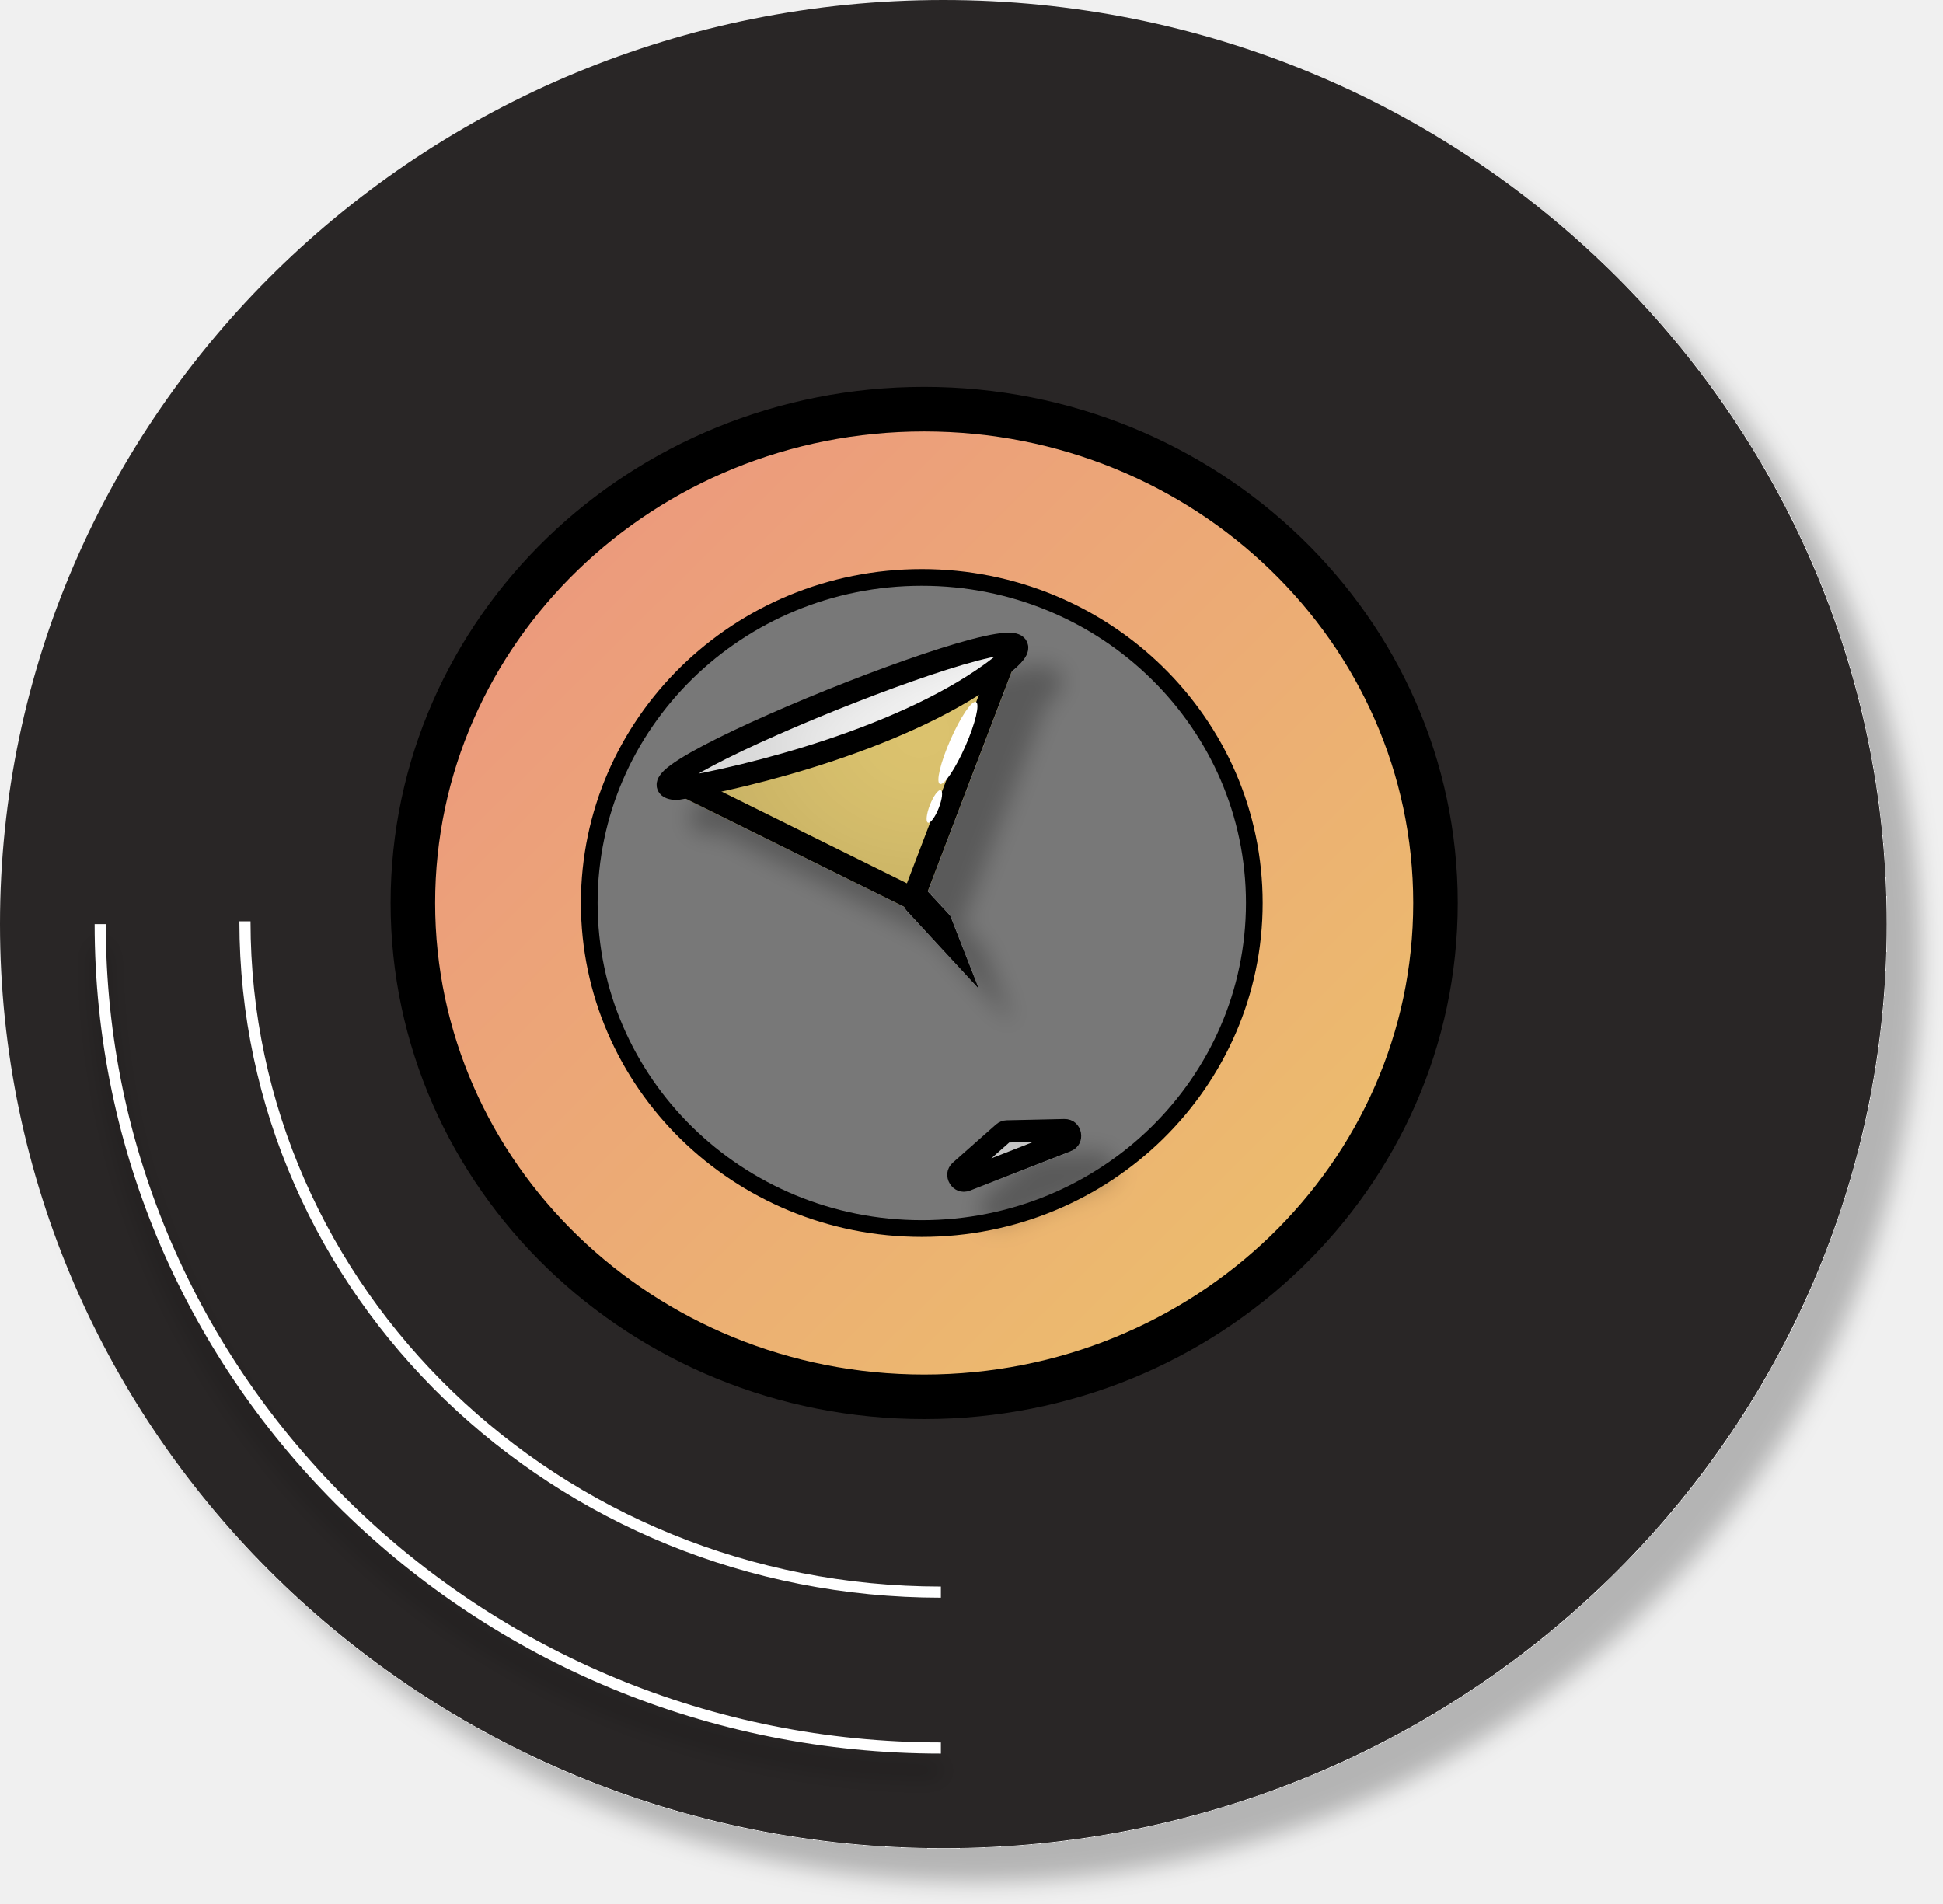
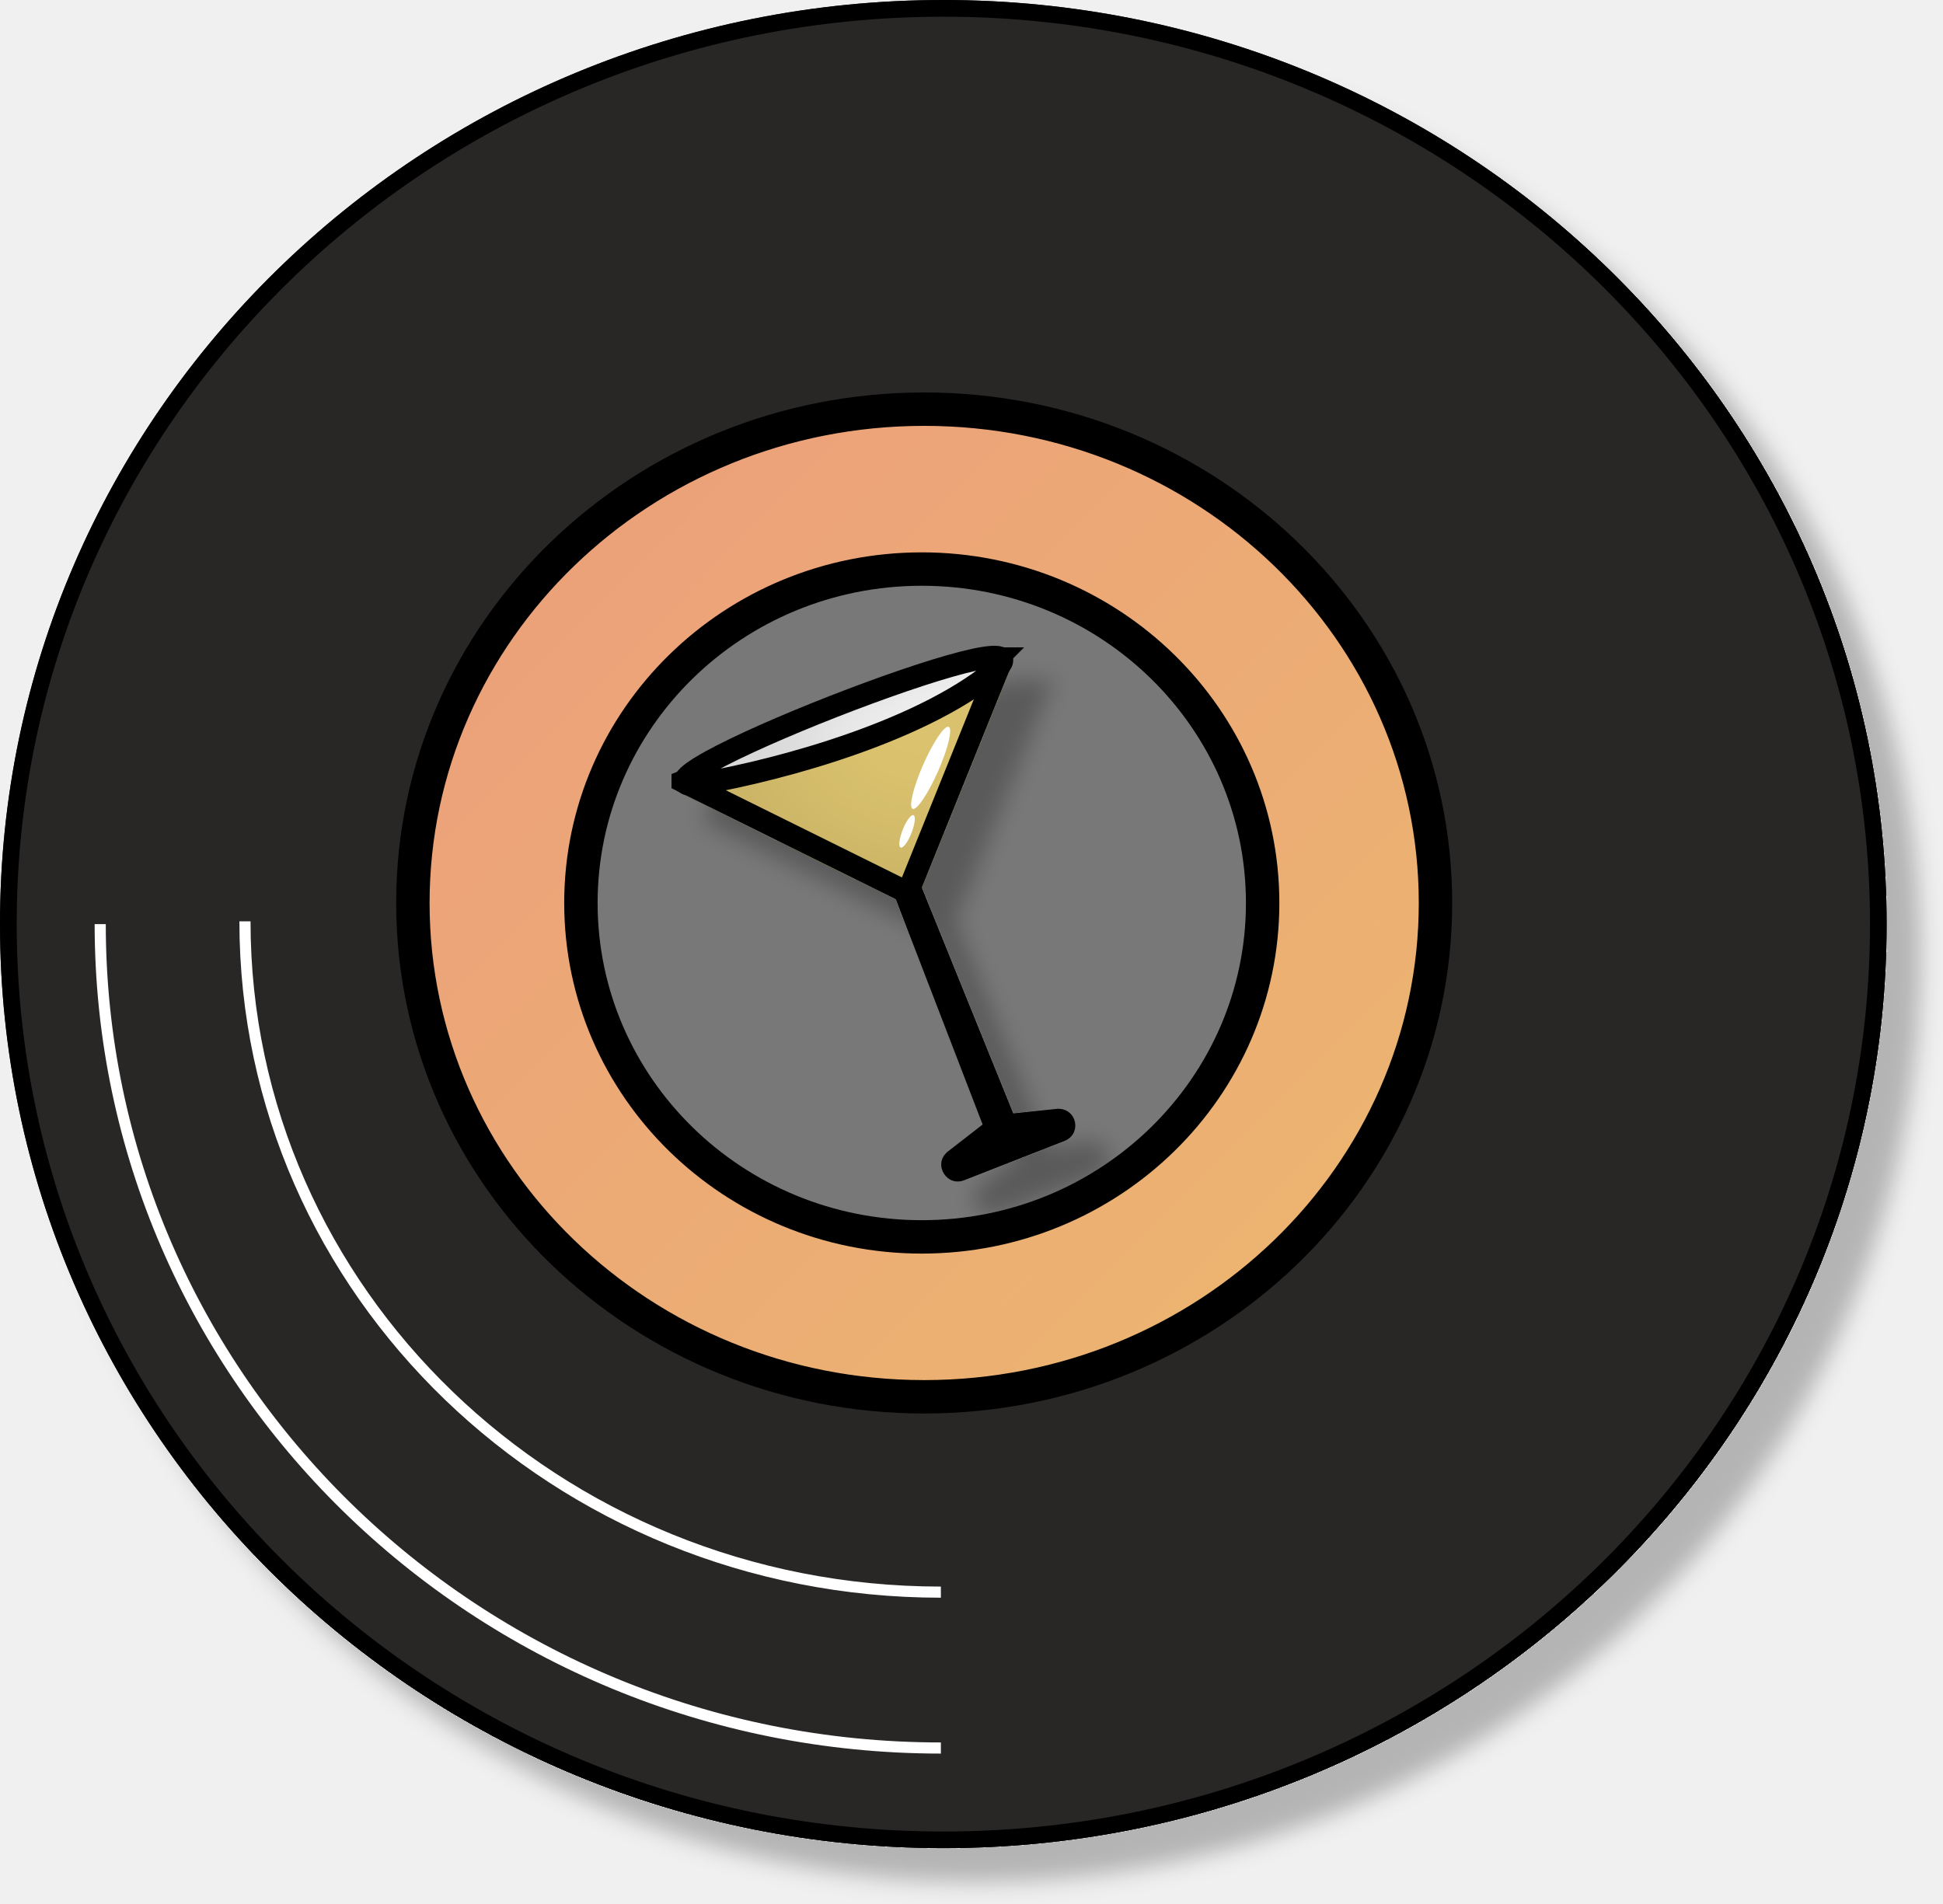
<svg xmlns="http://www.w3.org/2000/svg" width="349" height="342" viewBox="0 0 349 342" fill="none">
  <g filter="url(#filter0_d_217_151)">
-     <ellipse cx="169.444" cy="166" rx="169.444" ry="166" fill="#292626" />
+     <mask id="path-1-inside-1_217_151" fill="white">
+       <path d="M338.888 166C338.888 257.679 263.025 332 169.444 332C75.863 332 -6.10352e-05 257.679 -6.10352e-05 166C-6.10352e-05 74.321 75.863 0 169.444 0C263.025 0 338.888 74.321 338.888 166Z" />
+       <path d="M257.839 162.204C257.839 211.194 216.721 250.909 166 250.909C115.279 250.909 74.161 211.194 74.161 162.204C74.161 113.213 115.279 73.499 166 73.499C216.721 73.499 257.839 113.213 257.839 162.204Z" />
+       <path d="M226.795 162.203C226.795 195.33 199.383 222.185 165.569 222.185C131.755 222.185 104.343 195.33 104.343 162.203C104.343 129.077 131.755 102.222 165.569 102.222C199.383 102.222 226.795 129.077 226.795 162.203Z" />
+     </mask>
+     <path d="M338.888 166C338.888 257.679 263.025 332 169.444 332C75.863 332 -6.10352e-05 257.679 -6.10352e-05 166C-6.10352e-05 74.321 75.863 0 169.444 0C263.025 0 338.888 74.321 338.888 166Z" fill="#292626" />
+     <path d="M257.839 162.204C257.839 211.194 216.721 250.909 166 250.909C115.279 250.909 74.161 211.194 74.161 162.204C74.161 113.213 115.279 73.499 166 73.499C216.721 73.499 257.839 113.213 257.839 162.204Z" fill="url(#paint0_linear_217_151)" />
+     <path d="M226.795 162.203C226.795 195.33 199.383 222.185 165.569 222.185C131.755 222.185 104.343 195.33 104.343 162.203C104.343 129.077 131.755 102.222 165.569 102.222C199.383 102.222 226.795 129.077 226.795 162.203Z" fill="#787878" />
+     <path d="M335.888 166C335.888 255.965 261.427 329 169.444 329V335C264.624 335 341.888 259.394 341.888 166H335.888ZM169.444 329C77.461 329 3 255.965 3 166H-3C-3 259.394 74.264 335 169.444 335V329ZM3 166C3 76.035 77.461 3 169.444 3V-3C74.264 -3 -3 72.606 -3 166H3ZM169.444 3C261.427 3 335.888 76.035 335.888 166H341.888C341.888 72.606 264.624 -3 169.444 -3V3ZM254.839 162.204C254.839 209.44 215.163 247.909 166 247.909V253.909C218.279 253.909 260.839 212.948 260.839 162.204H254.839ZM166 247.909C116.836 247.909 77.161 209.44 77.161 162.204H71.161C71.161 212.948 113.721 253.909 166 253.909V247.909ZM77.161 162.204C77.161 114.967 116.836 76.499 166 76.499V70.499C113.721 70.499 71.161 111.459 71.161 162.204H77.161ZM166 76.499C215.163 76.499 254.839 114.967 254.839 162.204H260.839C260.839 111.459 218.279 70.499 166 70.499V76.499ZM223.795 162.203C223.795 193.616 197.785 219.185 165.569 219.185V225.185C200.981 225.185 229.795 197.045 229.795 162.203H223.795ZM165.569 219.185C133.353 219.185 107.343 193.616 107.343 162.203H101.343C101.343 197.045 130.156 225.185 165.569 225.185V219.185ZM107.343 162.203C107.343 130.791 133.353 105.222 165.569 105.222V99.222C130.156 99.222 101.343 127.362 101.343 162.203H107.343ZM165.569 105.222C197.785 105.222 223.795 130.791 223.795 162.203H229.795C229.795 127.362 200.981 99.222 165.569 99.222V105.222Z" fill="black" mask="url(#path-1-inside-1_217_151)" />
+     <path d="M225.295 162.203C225.295 194.473 198.584 220.685 165.569 220.685C132.554 220.685 105.843 194.473 105.843 162.203C105.843 129.934 132.554 103.722 165.569 103.722C198.584 103.722 225.295 129.934 225.295 162.203Z" fill="#787878" stroke="black" stroke-width="3" />
+     <path d="M169 314C85.605 314 18 247.738 18 166M169 286C99.964 286 44 232.05 44 165.5" stroke="white" stroke-width="2" />
    <g filter="url(#filter1_d_217_151)">
-       <path d="M169 314C85.605 314 18 247.738 18 166" stroke="white" stroke-width="2" />
-     </g>
-     <ellipse cx="166" cy="162.204" rx="91.839" ry="88.705" fill="url(#paint0_linear_217_151)" stroke="black" stroke-width="8" />
-     <path d="M169 286C99.964 286 44 232.05 44 165.5" stroke="white" stroke-width="2" />
-     <path d="M225.295 162.203C225.295 194.473 198.584 220.685 165.569 220.685C132.554 220.685 105.843 194.473 105.843 162.203C105.843 129.934 132.554 103.722 165.569 103.722C198.584 103.722 225.295 129.934 225.295 162.203Z" fill="#787878" stroke="black" stroke-width="3" />
-     <g filter="url(#filter2_d_217_151)">
+       <g filter="url(#filter2_i_217_151)">
+         <path d="M164.921 161.079C164.5 162.18 163.222 162.68 162.165 162.157L121.795 142.172C120.239 141.402 120.336 139.15 121.953 138.517L178.403 116.424C180.02 115.791 182.12 118.378 181.5 120L164.921 161.079Z" fill="#FFE176" fill-opacity="0.84" />
+       </g>
+       <path d="M163.066 160.33L163.059 160.347L163.053 160.365L122.682 140.38L178.936 118.363C179.018 118.414 179.136 118.507 179.261 118.655C179.427 118.853 179.537 119.065 179.586 119.23C179.601 119.282 179.607 119.318 179.61 119.34L163.066 160.33ZM179.132 118.286C179.131 118.286 179.131 118.286 179.131 118.287L179.132 118.286ZM179.611 119.367C179.611 119.367 179.611 119.366 179.611 119.364L179.611 119.367Z" stroke="black" stroke-width="4" />
+       <path d="M163.646 161.694L163.767 161.646L179.683 200.939L180.389 202.681L182.259 202.487L190.147 201.666C190.358 201.682 190.448 201.749 190.485 201.782C190.549 201.838 190.614 201.936 190.641 202.073C190.667 202.211 190.643 202.326 190.607 202.396C190.584 202.441 190.524 202.54 190.3 202.627L172.258 209.689C172.05 209.77 171.954 209.739 171.911 209.723C171.837 209.695 171.732 209.621 171.649 209.484C171.565 209.348 171.548 209.22 171.556 209.142C171.561 209.101 171.574 209.014 171.703 208.888L178.033 203.975L179.501 202.835L178.833 201.101L163.646 161.694Z" stroke="black" stroke-width="5" />
+       <ellipse rx="1.459" ry="8.051" transform="matrix(0.923599 0.383359 -0.402239 0.915535 167.166 137.93)" fill="white" />
+       <ellipse rx="0.839" ry="3.128" transform="matrix(0.937878 0.346965 -0.366061 0.930591 162.932 149.338)" fill="white" />
      <g filter="url(#filter3_i_217_151)">
-         <path d="M165.85 162.155C165.429 163.256 164.151 163.756 163.094 163.233L122.724 143.248C121.167 142.478 121.265 140.226 122.882 139.593L179.332 117.5C180.949 116.867 182.549 118.454 181.929 120.076L165.85 162.155Z" fill="#FFE176" fill-opacity="0.84" />
+         <path d="M124.439 141C135.838 139.227 162.371 132.85 177.305 121.53C195.974 107.381 111.051 140.286 124.439 141Z" fill="white" />
      </g>
-       <path d="M163.981 161.441L123.611 141.456L180.06 119.362L163.981 161.441Z" stroke="black" stroke-width="4" />
-       <path d="M180.229 203.485C180.407 203.328 180.633 203.24 180.87 203.234L191.183 203.005C191.529 202.997 191.73 203.103 191.86 203.216C192.009 203.346 192.134 203.552 192.186 203.809C192.237 204.065 192.201 204.304 192.113 204.481C192.037 204.635 191.892 204.81 191.57 204.936L173.527 211.998C173.205 212.124 172.98 212.094 172.819 212.033C172.634 211.962 172.446 211.811 172.309 211.588C172.173 211.365 172.125 211.128 172.146 210.931C172.165 210.76 172.241 210.547 172.5 210.317L180.229 203.485Z" fill="#C4C4C4" stroke="black" stroke-width="4" />
-       <mask id="path-9-inside-1_217_151" fill="white">
-         <rect x="161.497" y="162.119" width="5.122" height="45.159" rx="2" transform="rotate(-21.3749 161.497 162.119)" />
-       </mask>
-       <rect x="161.497" y="162.119" width="5.122" height="45.159" rx="2" transform="rotate(-21.3749 161.497 162.119)" fill="#C4C4C4" stroke="black" stroke-width="5.122" mask="url(#path-9-inside-1_217_151)" />
-       <g filter="url(#filter4_i_217_151)">
-         <path d="M121.525 141.718C134.077 139.709 163.293 132.482 179.738 119.653C200.294 103.618 106.783 140.91 121.525 141.718Z" fill="white" />
-       </g>
-       <path d="M121.525 141.718C134.077 139.709 163.293 132.482 179.738 119.653C200.294 103.618 106.783 140.91 121.525 141.718Z" stroke="black" stroke-width="4" stroke-linecap="round" />
-       <ellipse rx="1.459" ry="8.051" transform="matrix(0.923599 0.383359 -0.402239 0.915535 172.06 133.46)" fill="white" />
-       <ellipse rx="0.839" ry="3.128" transform="matrix(0.937878 0.346965 -0.366061 0.930591 167.826 144.868)" fill="white" />
+       <path d="M124.439 141C135.838 139.227 162.371 132.85 177.305 121.53C195.974 107.381 111.051 140.286 124.439 141Z" stroke="black" stroke-width="4" stroke-linecap="round" />
    </g>
  </g>
  <defs>
    <filter id="filter0_d_217_151" x="-6.10352e-05" y="0" width="348.888" height="342" filterUnits="userSpaceOnUse" color-interpolation-filters="sRGB">
      <feFlood flood-opacity="0" result="BackgroundImageFix" />
      <feColorMatrix in="SourceAlpha" type="matrix" values="0 0 0 0 0 0 0 0 0 0 0 0 0 0 0 0 0 0 127 0" result="hardAlpha" />
      <feOffset dx="6" dy="6" />
      <feGaussianBlur stdDeviation="2" />
      <feComposite in2="hardAlpha" operator="out" />
      <feColorMatrix type="matrix" values="0 0 0 0 0 0 0 0 0 0 0 0 0 0 0 0 0 0 0.25 0" />
      <feBlend mode="normal" in2="BackgroundImageFix" result="effect1_dropShadow_217_151" />
      <feBlend mode="normal" in="SourceGraphic" in2="effect1_dropShadow_217_151" result="shape" />
    </filter>
-     <filter id="filter1_d_217_151" x="13" y="166" width="160" height="157" filterUnits="userSpaceOnUse" color-interpolation-filters="sRGB">
-       <feFlood flood-opacity="0" result="BackgroundImageFix" />
-       <feColorMatrix in="SourceAlpha" type="matrix" values="0 0 0 0 0 0 0 0 0 0 0 0 0 0 0 0 0 0 127 0" result="hardAlpha" />
-       <feOffset dy="4" />
-       <feGaussianBlur stdDeviation="2" />
-       <feComposite in2="hardAlpha" operator="out" />
-       <feColorMatrix type="matrix" values="0 0 0 0 0 0 0 0 0 0 0 0 0 0 0 0 0 0 0.25 0" />
-       <feBlend mode="normal" in2="BackgroundImageFix" result="effect1_dropShadow_217_151" />
-       <feBlend mode="normal" in="SourceGraphic" in2="effect1_dropShadow_217_151" result="shape" />
-     </filter>
-     <filter id="filter2_d_217_151" x="117.939" y="113.652" width="86.27" height="110.433" filterUnits="userSpaceOnUse" color-interpolation-filters="sRGB">
+     <filter id="filter1_d_217_151" x="120.682" y="116" width="82.469" height="106.243" filterUnits="userSpaceOnUse" color-interpolation-filters="sRGB">
      <feFlood flood-opacity="0" result="BackgroundImageFix" />
      <feColorMatrix in="SourceAlpha" type="matrix" values="0 0 0 0 0 0 0 0 0 0 0 0 0 0 0 0 0 0 127 0" result="hardAlpha" />
      <feOffset dx="6" dy="6" />
      <feGaussianBlur stdDeviation="2" />
      <feComposite in2="hardAlpha" operator="out" />
      <feColorMatrix type="matrix" values="0 0 0 0 0 0 0 0 0 0 0 0 0 0 0 0 0 0 0.25 0" />
      <feBlend mode="normal" in2="BackgroundImageFix" result="effect1_dropShadow_217_151" />
      <feBlend mode="normal" in="SourceGraphic" in2="effect1_dropShadow_217_151" result="shape" />
    </filter>
-     <filter id="filter3_i_217_151" x="121.611" y="107.357" width="70.454" height="56.084" filterUnits="userSpaceOnUse" color-interpolation-filters="sRGB">
+     <filter id="filter2_i_217_151" x="120.682" y="106.326" width="70.929" height="56.04" filterUnits="userSpaceOnUse" color-interpolation-filters="sRGB">
      <feFlood flood-opacity="0" result="BackgroundImageFix" />
      <feBlend mode="normal" in="SourceGraphic" in2="BackgroundImageFix" result="shape" />
      <feColorMatrix in="SourceAlpha" type="matrix" values="0 0 0 0 0 0 0 0 0 0 0 0 0 0 0 0 0 0 127 0" result="hardAlpha" />
      <feOffset dx="10" dy="-10" />
      <feGaussianBlur stdDeviation="15" />
      <feComposite in2="hardAlpha" operator="arithmetic" k2="-1" k3="1" />
      <feColorMatrix type="matrix" values="0 0 0 0 0 0 0 0 0 0 0 0 0 0 0 0 0 0 0.15 0" />
      <feBlend mode="normal" in2="shape" result="effect1_innerShadow_217_151" />
    </filter>
-     <filter id="filter4_i_217_151" x="117.939" y="108.652" width="76.765" height="35.075" filterUnits="userSpaceOnUse" color-interpolation-filters="sRGB">
+     <filter id="filter3_i_217_151" x="120.999" y="111" width="71.001" height="32.008" filterUnits="userSpaceOnUse" color-interpolation-filters="sRGB">
      <feFlood flood-opacity="0" result="BackgroundImageFix" />
      <feBlend mode="normal" in="SourceGraphic" in2="BackgroundImageFix" result="shape" />
      <feColorMatrix in="SourceAlpha" type="matrix" values="0 0 0 0 0 0 0 0 0 0 0 0 0 0 0 0 0 0 127 0" result="hardAlpha" />
      <feOffset dx="20" dy="-5" />
      <feGaussianBlur stdDeviation="5" />
      <feComposite in2="hardAlpha" operator="arithmetic" k2="-1" k3="1" />
      <feColorMatrix type="matrix" values="0 0 0 0 0 0 0 0 0 0 0 0 0 0 0 0 0 0 0.15 0" />
      <feBlend mode="normal" in2="shape" result="effect1_innerShadow_217_151" />
    </filter>
-     <linearGradient id="paint0_linear_217_151" x1="22.421" y1="25.767" x2="343.028" y2="349.577" gradientUnits="userSpaceOnUse">
+     <linearGradient id="paint0_linear_217_151" x1="-95.462" y1="-89.324" x2="504.538" y2="508.134" gradientUnits="userSpaceOnUse">
      <stop stop-color="#EB8686" />
      <stop offset="1" stop-color="#EDDB5F" />
    </linearGradient>
  </defs>
</svg>
